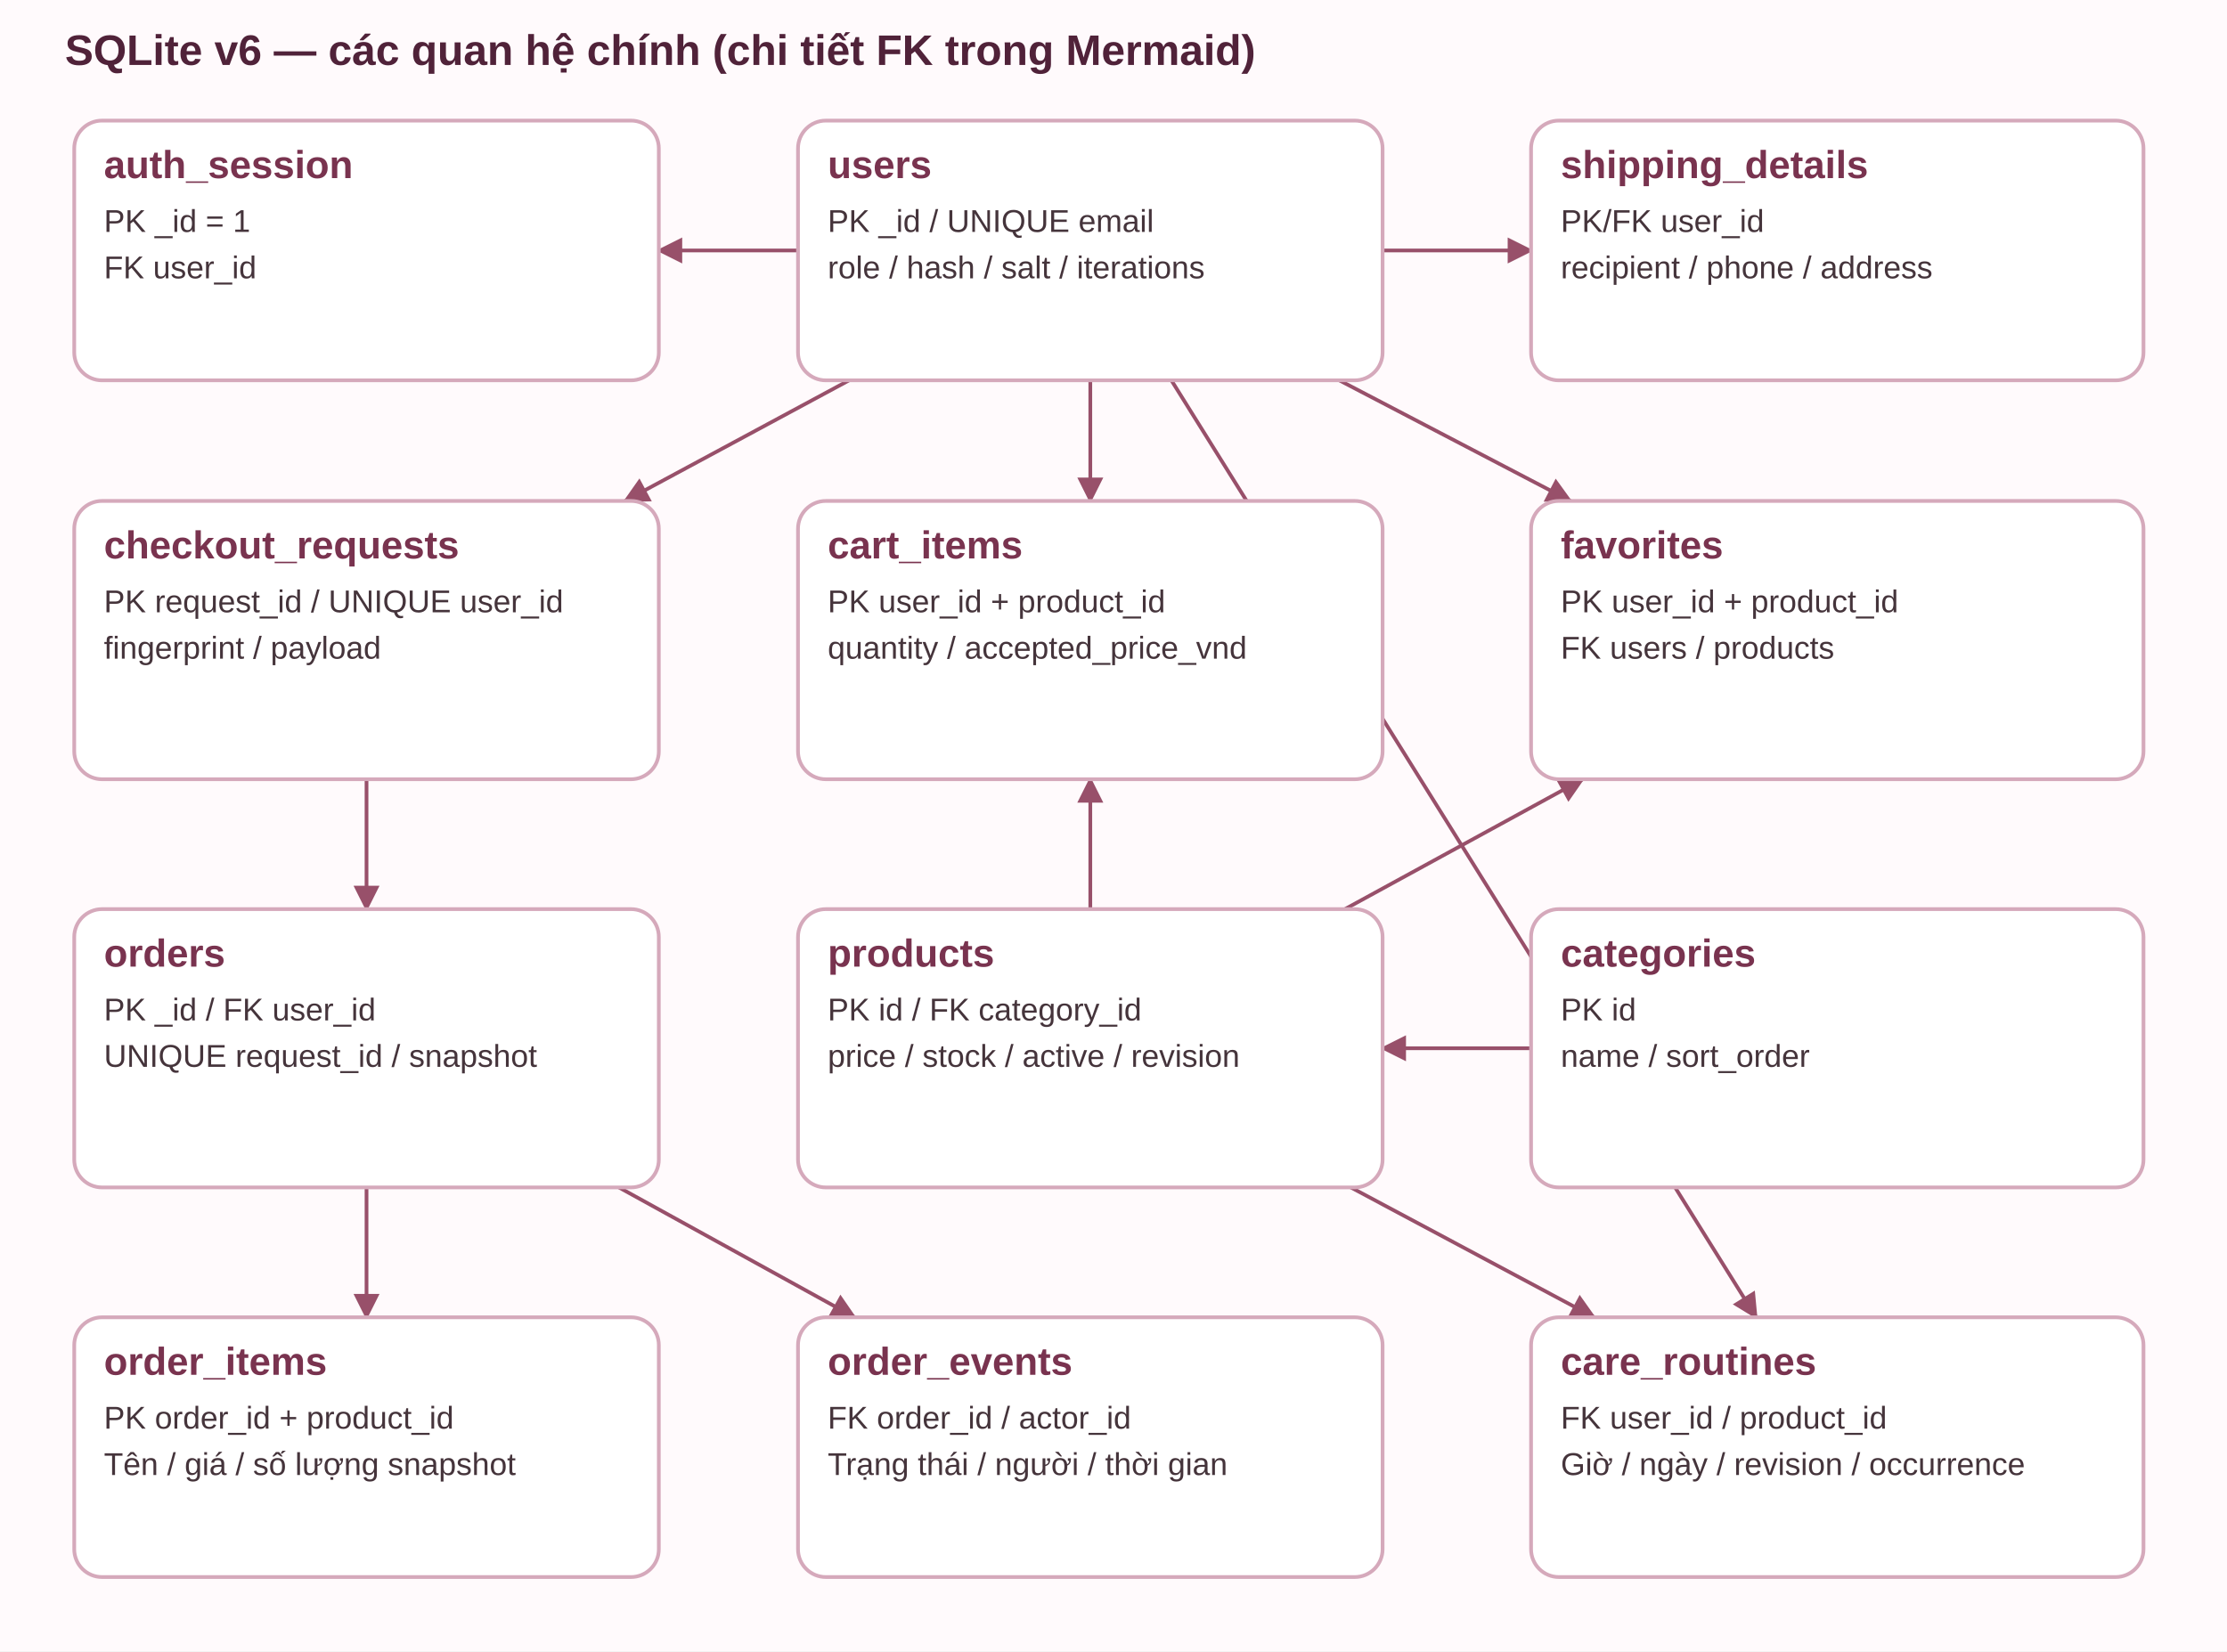
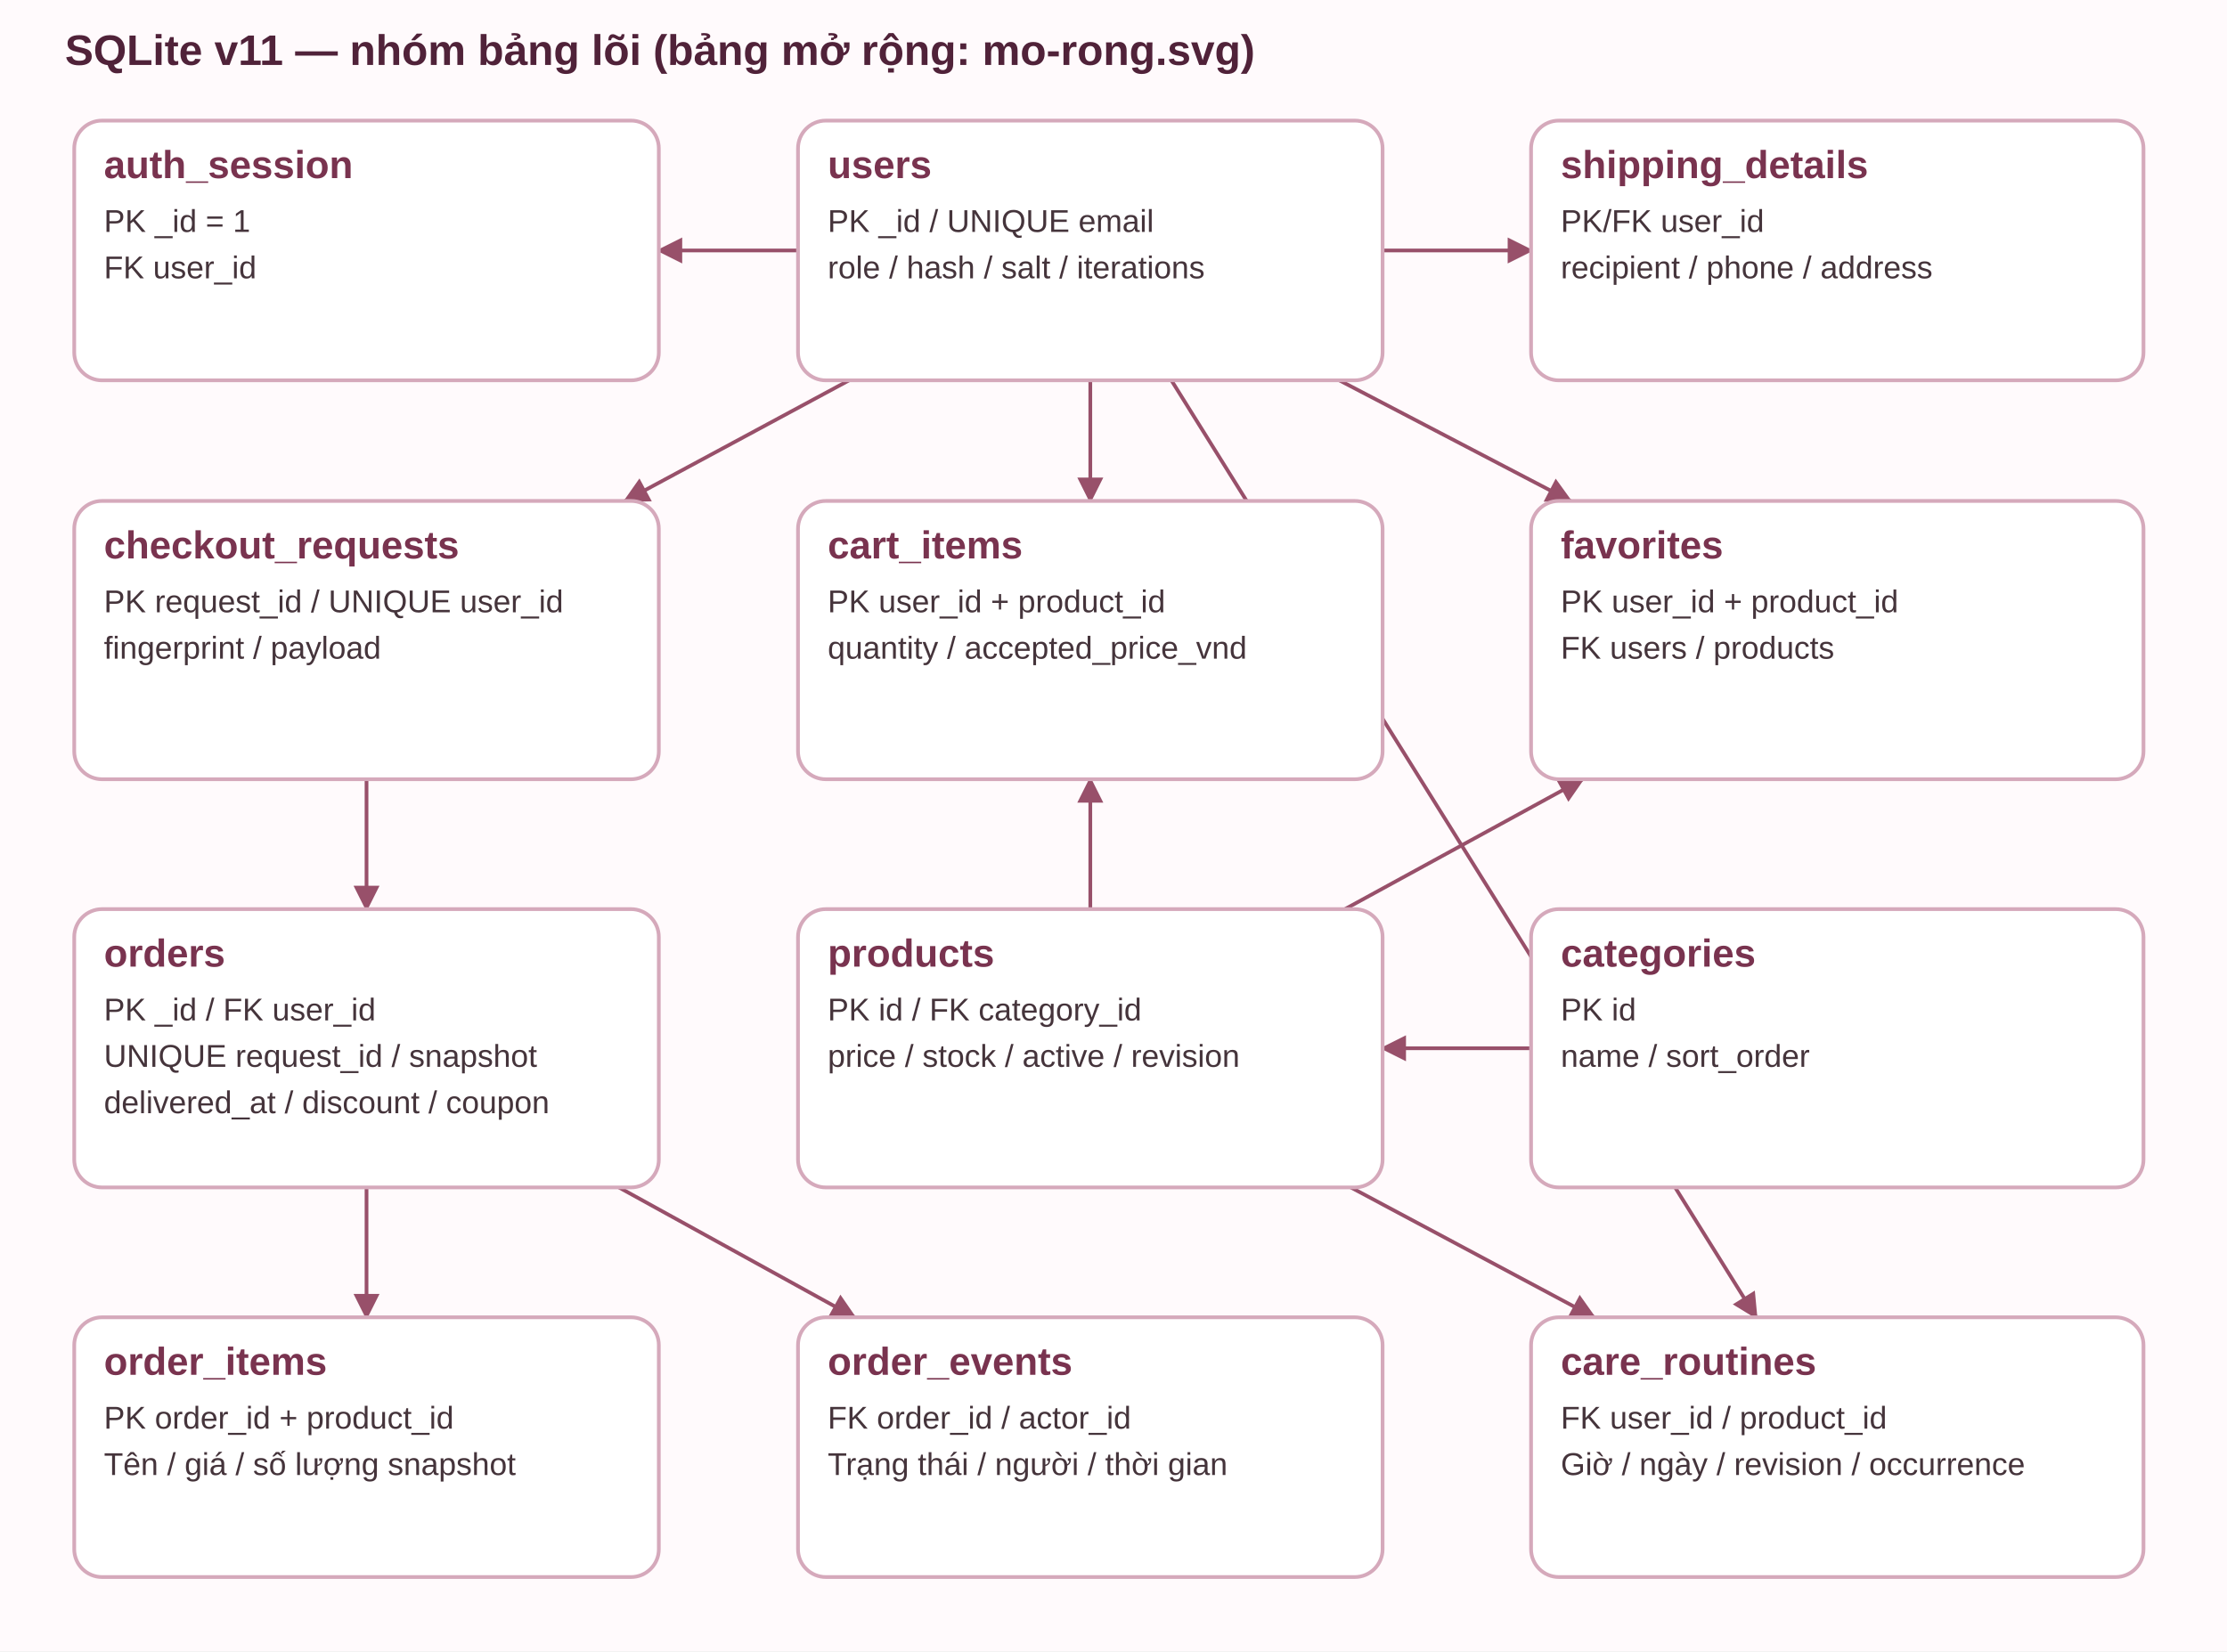
<svg xmlns="http://www.w3.org/2000/svg" width="1200" height="890" viewBox="0 0 1200 890" role="img" aria-labelledby="title">
  <defs>
    <marker id="arrow" viewBox="0 0 10 10" refX="9" refY="5" markerWidth="7" markerHeight="7" orient="auto-start-reverse">
      <path d="M0 0 L10 5 L0 10Z" fill="#98506a" />
    </marker>
  </defs>
  <rect width="1200" height="890" fill="#fffafc" />
-   <text x="35" y="35" font-family="Arial,sans-serif" font-size="23" font-weight="bold" fill="#502239">SQLite v6 — các quan hệ chính (chi tiết FK trong Mermaid)</text>
+   <text x="35" y="35" font-family="Arial,sans-serif" font-size="23" font-weight="bold" fill="#502239">SQLite v11 — nhóm bảng lõi (bảng mở rộng: mo-rong.svg)</text>
  <path d="M430.0 135.0 L355.0 135.0" stroke="#98506a" stroke-width="2" fill="none" marker-end="url(#arrow)" />
  <path d="M745.0 135.0 L825.0 135.0" stroke="#98506a" stroke-width="2" fill="none" marker-end="url(#arrow)" />
  <path d="M457.5 205.0 L336.8 270.0" stroke="#98506a" stroke-width="2" fill="none" marker-end="url(#arrow)" />
  <path d="M587.5 205.0 L587.5 270.0" stroke="#98506a" stroke-width="2" fill="none" marker-end="url(#arrow)" />
  <path d="M721.7 205.0 L846.2 270.0" stroke="#98506a" stroke-width="2" fill="none" marker-end="url(#arrow)" />
  <path d="M197.5 420.0 L197.5 490.0" stroke="#98506a" stroke-width="2" fill="none" marker-end="url(#arrow)" />
  <path d="M587.5 490.0 L587.5 420.0" stroke="#98506a" stroke-width="2" fill="none" marker-end="url(#arrow)" />
  <path d="M724.7 490.0 L852.8 420.0" stroke="#98506a" stroke-width="2" fill="none" marker-end="url(#arrow)" />
  <path d="M825.0 565.0 L745.0 565.0" stroke="#98506a" stroke-width="2" fill="none" marker-end="url(#arrow)" />
  <path d="M197.5 640.0 L197.5 710.0" stroke="#98506a" stroke-width="2" fill="none" marker-end="url(#arrow)" />
  <path d="M333.5 640.0 L460.5 710.0" stroke="#98506a" stroke-width="2" fill="none" marker-end="url(#arrow)" />
  <path d="M727.9 640.0 L859.0 710.0" stroke="#98506a" stroke-width="2" fill="none" marker-end="url(#arrow)" />
  <path d="M631.2 205.0 L946.3 710.0" stroke="#98506a" stroke-width="2" fill="none" marker-end="url(#arrow)" />
  <rect x="430" y="65" width="315" height="140" rx="15" fill="#fff" stroke="#d5a9bb" stroke-width="2" />
  <text x="446" y="96" font-family="Arial,sans-serif" font-size="21" font-weight="bold" fill="#79334f">users</text>
  <text x="446" y="125" font-family="Arial,sans-serif" font-size="17" fill="#45343b">PK _id / UNIQUE email</text>
  <text x="446" y="150" font-family="Arial,sans-serif" font-size="17" fill="#45343b">role / hash / salt / iterations</text>
  <rect x="40" y="65" width="315" height="140" rx="15" fill="#fff" stroke="#d5a9bb" stroke-width="2" />
  <text x="56" y="96" font-family="Arial,sans-serif" font-size="21" font-weight="bold" fill="#79334f">auth_session</text>
  <text x="56" y="125" font-family="Arial,sans-serif" font-size="17" fill="#45343b">PK _id = 1</text>
  <text x="56" y="150" font-family="Arial,sans-serif" font-size="17" fill="#45343b">FK user_id</text>
  <rect x="825" y="65" width="330" height="140" rx="15" fill="#fff" stroke="#d5a9bb" stroke-width="2" />
  <text x="841" y="96" font-family="Arial,sans-serif" font-size="21" font-weight="bold" fill="#79334f">shipping_details</text>
  <text x="841" y="125" font-family="Arial,sans-serif" font-size="17" fill="#45343b">PK/FK user_id</text>
  <text x="841" y="150" font-family="Arial,sans-serif" font-size="17" fill="#45343b">recipient / phone / address</text>
  <rect x="40" y="270" width="315" height="150" rx="15" fill="#fff" stroke="#d5a9bb" stroke-width="2" />
  <text x="56" y="301" font-family="Arial,sans-serif" font-size="21" font-weight="bold" fill="#79334f">checkout_requests</text>
  <text x="56" y="330" font-family="Arial,sans-serif" font-size="17" fill="#45343b">PK request_id / UNIQUE user_id</text>
  <text x="56" y="355" font-family="Arial,sans-serif" font-size="17" fill="#45343b">fingerprint / payload</text>
  <rect x="430" y="270" width="315" height="150" rx="15" fill="#fff" stroke="#d5a9bb" stroke-width="2" />
  <text x="446" y="301" font-family="Arial,sans-serif" font-size="21" font-weight="bold" fill="#79334f">cart_items</text>
  <text x="446" y="330" font-family="Arial,sans-serif" font-size="17" fill="#45343b">PK user_id + product_id</text>
  <text x="446" y="355" font-family="Arial,sans-serif" font-size="17" fill="#45343b">quantity / accepted_price_vnd</text>
  <rect x="825" y="270" width="330" height="150" rx="15" fill="#fff" stroke="#d5a9bb" stroke-width="2" />
  <text x="841" y="301" font-family="Arial,sans-serif" font-size="21" font-weight="bold" fill="#79334f">favorites</text>
  <text x="841" y="330" font-family="Arial,sans-serif" font-size="17" fill="#45343b">PK user_id + product_id</text>
  <text x="841" y="355" font-family="Arial,sans-serif" font-size="17" fill="#45343b">FK users / products</text>
  <rect x="40" y="490" width="315" height="150" rx="15" fill="#fff" stroke="#d5a9bb" stroke-width="2" />
  <text x="56" y="521" font-family="Arial,sans-serif" font-size="21" font-weight="bold" fill="#79334f">orders</text>
  <text x="56" y="550" font-family="Arial,sans-serif" font-size="17" fill="#45343b">PK _id / FK user_id</text>
  <text x="56" y="575" font-family="Arial,sans-serif" font-size="17" fill="#45343b">UNIQUE request_id / snapshot</text>
+   <text x="56" y="600" font-family="Arial,sans-serif" font-size="17" fill="#45343b">delivered_at / discount / coupon</text>
  <rect x="430" y="490" width="315" height="150" rx="15" fill="#fff" stroke="#d5a9bb" stroke-width="2" />
  <text x="446" y="521" font-family="Arial,sans-serif" font-size="21" font-weight="bold" fill="#79334f">products</text>
  <text x="446" y="550" font-family="Arial,sans-serif" font-size="17" fill="#45343b">PK id / FK category_id</text>
  <text x="446" y="575" font-family="Arial,sans-serif" font-size="17" fill="#45343b">price / stock / active / revision</text>
  <rect x="825" y="490" width="330" height="150" rx="15" fill="#fff" stroke="#d5a9bb" stroke-width="2" />
  <text x="841" y="521" font-family="Arial,sans-serif" font-size="21" font-weight="bold" fill="#79334f">categories</text>
  <text x="841" y="550" font-family="Arial,sans-serif" font-size="17" fill="#45343b">PK id</text>
  <text x="841" y="575" font-family="Arial,sans-serif" font-size="17" fill="#45343b">name / sort_order</text>
  <rect x="40" y="710" width="315" height="140" rx="15" fill="#fff" stroke="#d5a9bb" stroke-width="2" />
  <text x="56" y="741" font-family="Arial,sans-serif" font-size="21" font-weight="bold" fill="#79334f">order_items</text>
  <text x="56" y="770" font-family="Arial,sans-serif" font-size="17" fill="#45343b">PK order_id + product_id</text>
  <text x="56" y="795" font-family="Arial,sans-serif" font-size="17" fill="#45343b">Tên / giá / số lượng snapshot</text>
  <rect x="825" y="710" width="330" height="140" rx="15" fill="#fff" stroke="#d5a9bb" stroke-width="2" />
  <text x="841" y="741" font-family="Arial,sans-serif" font-size="21" font-weight="bold" fill="#79334f">care_routines</text>
  <text x="841" y="770" font-family="Arial,sans-serif" font-size="17" fill="#45343b">FK user_id / product_id</text>
  <text x="841" y="795" font-family="Arial,sans-serif" font-size="17" fill="#45343b">Giờ / ngày / revision / occurrence</text>
  <rect x="430" y="710" width="315" height="140" rx="15" fill="#fff" stroke="#d5a9bb" stroke-width="2" />
  <text x="446" y="741" font-family="Arial,sans-serif" font-size="21" font-weight="bold" fill="#79334f">order_events</text>
  <text x="446" y="770" font-family="Arial,sans-serif" font-size="17" fill="#45343b">FK order_id / actor_id</text>
  <text x="446" y="795" font-family="Arial,sans-serif" font-size="17" fill="#45343b">Trạng thái / người / thời gian</text>
</svg>
